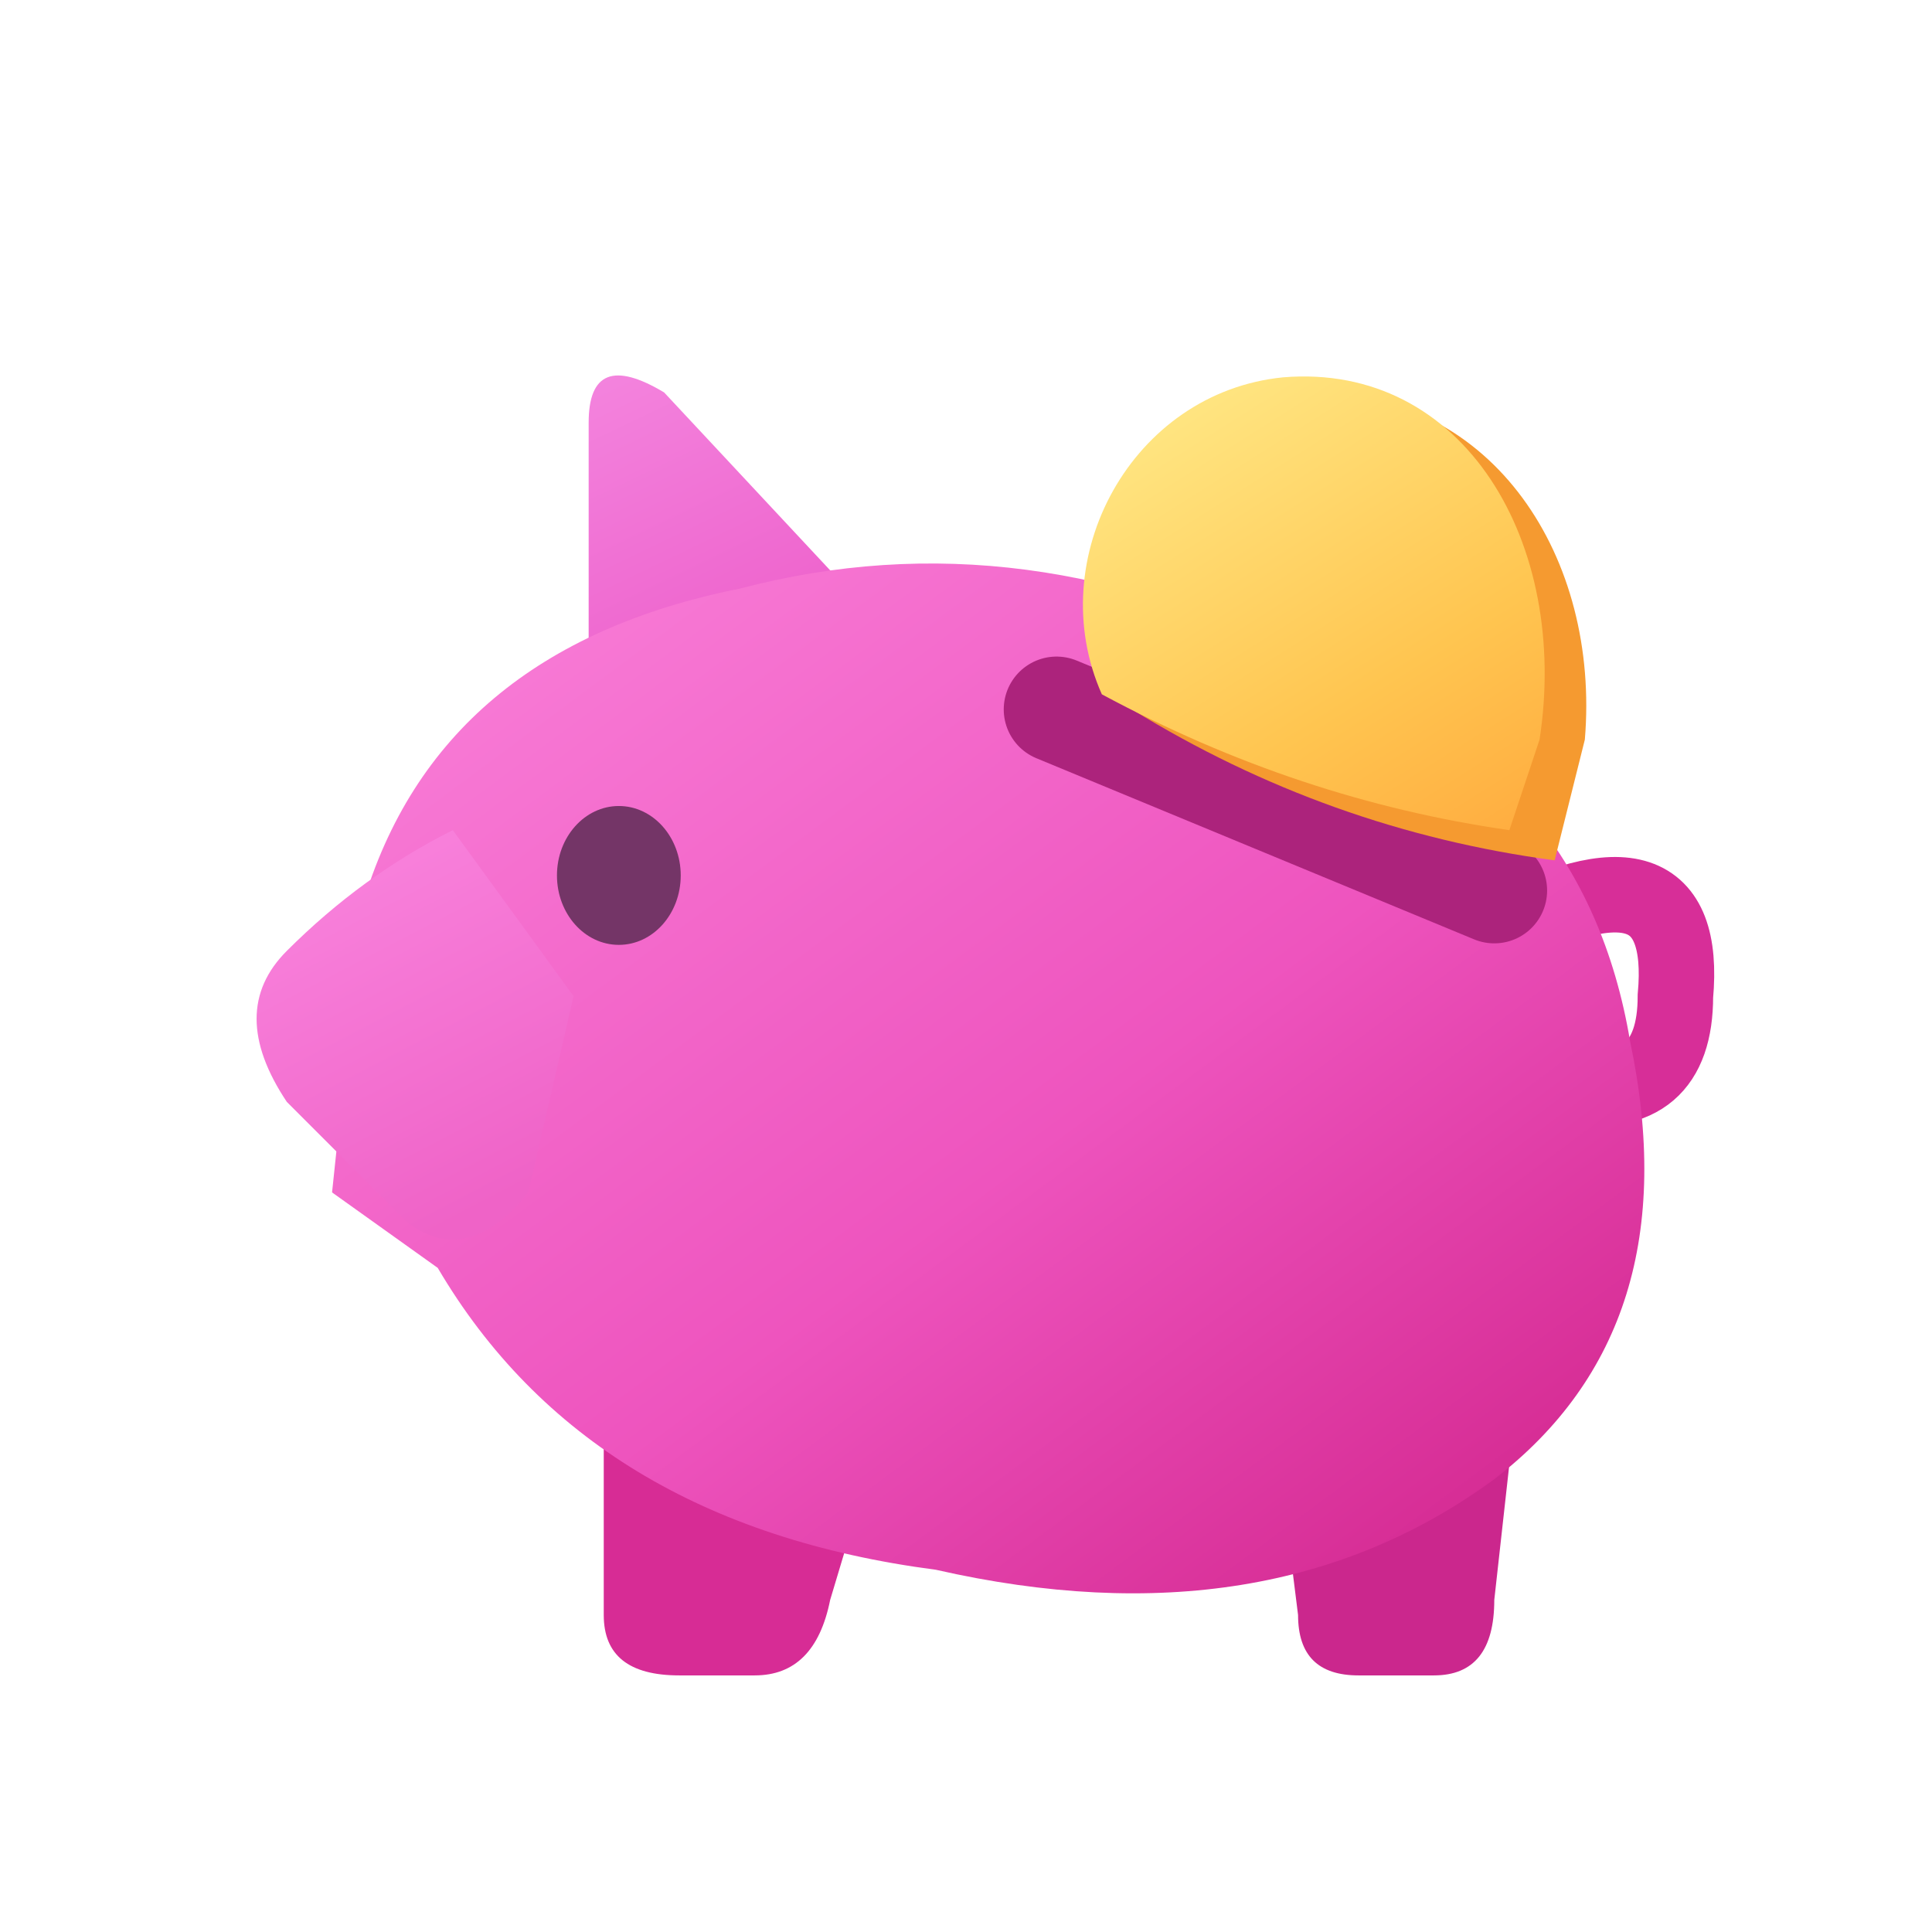
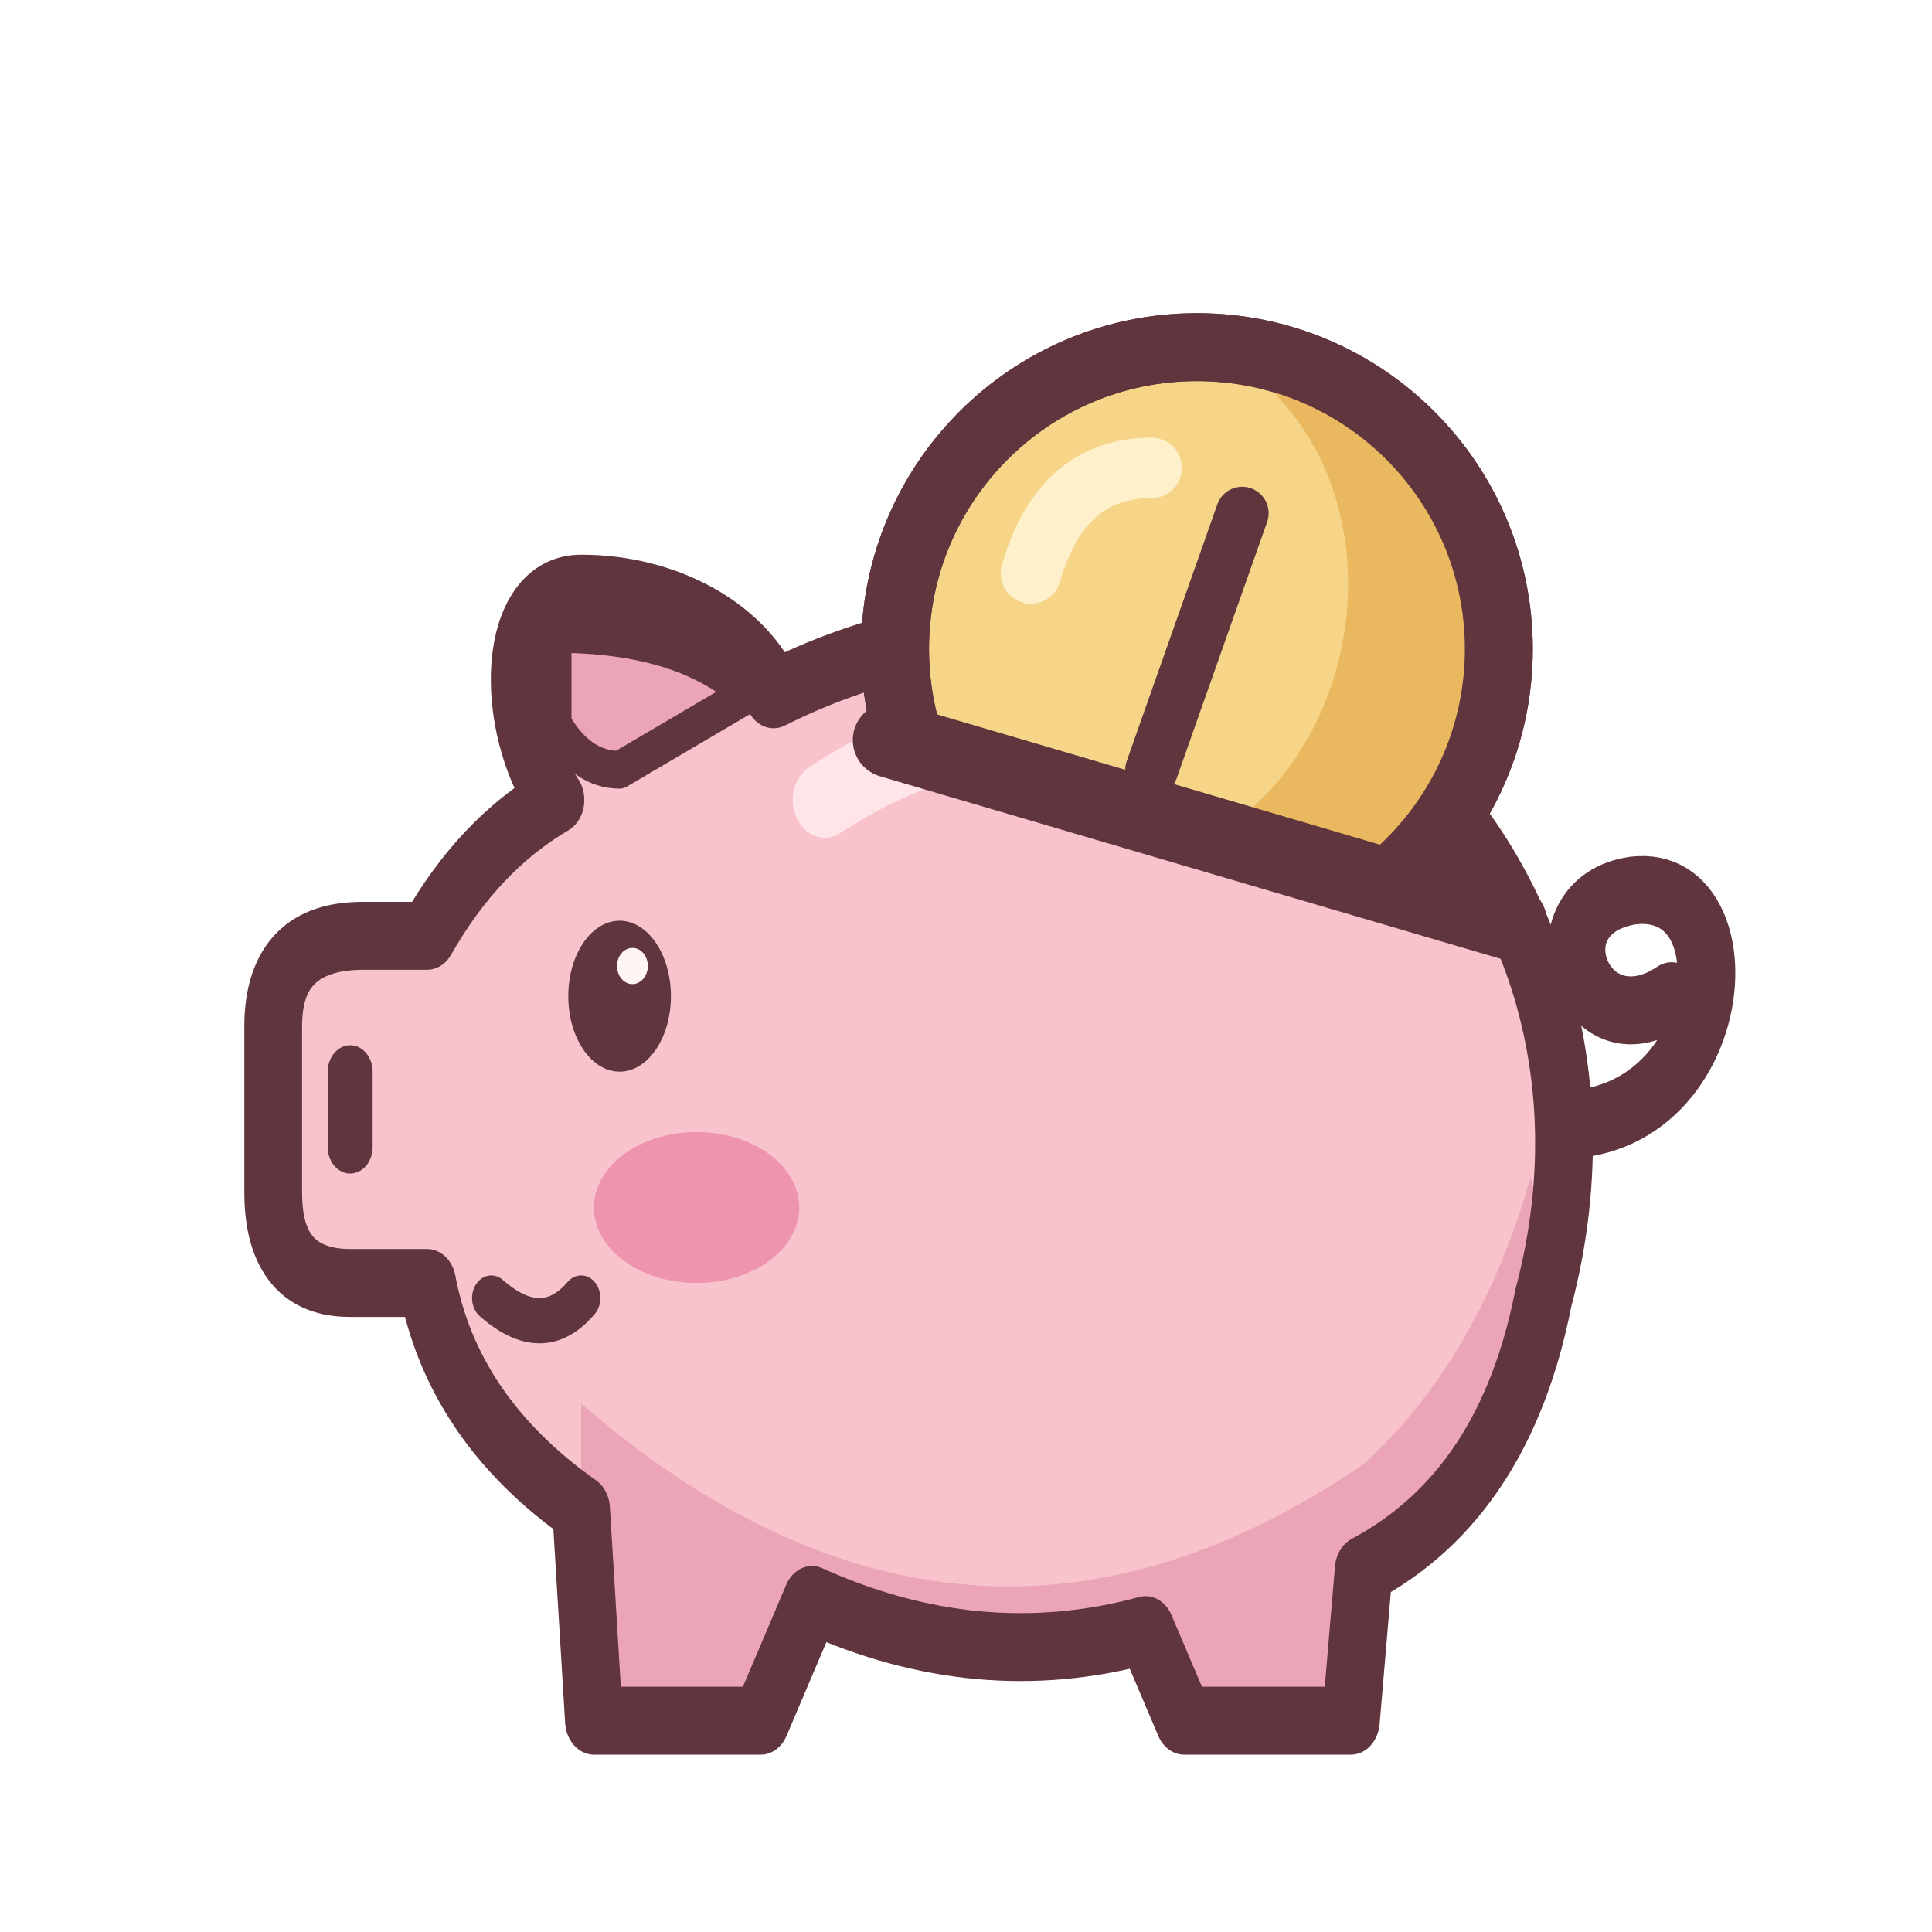
<svg xmlns="http://www.w3.org/2000/svg" width="128" height="128" viewBox="0 0 128 128" fill="none" role="img" aria-labelledby="title desc">
+   <g transform="translate(9.6 0) scale(.85 1)" stroke="#60353D" stroke-width="4.5" stroke-linecap="round" stroke-linejoin="round">
+     <path d="M106 74C123 78 126 58 116 59C108 60 112 70 119 66" />
+     <path d="M32 53C28 48 28 39 34 39C41 39 47 42 49 46C63 40 80 40 93 47C107 55 114 70 109 86Q106 99 95 104L94 114H81L78 108Q65 111 52 106L48 114H35L34 100Q24 94 22 85H16Q10 85 10 79V68Q10 62 17 62H22Q26 56 32 53Z" fill="#F8C3CC" stroke="none" />
+     <path d="M32 42Q42 42 47 46L37 51Q34 51 32 48Z" fill="#ECA5B7" stroke-width="2.5" />
+     <path d="M34 93Q64 115 95 97Q104 90 108 78Q114 96 95 104L94 114H81L78 108Q65 111 52 106L48 114H35L34 100Z" fill="#ECA5B7" stroke="none" />
+     <path d="M32 53C28 48 28 39 34 39C41 39 47 42 49 46C63 40 80 40 93 47C107 55 114 70 109 86Q106 99 95 104L94 114H81L78 108Q65 111 52 106L48 114H35L34 100Q24 94 22 85H16Q10 85 10 79V68Q10 62 17 62H22Q26 56 32 53Z" />
+     <path d="M16 71V76" stroke-width="3.5" />
+     <ellipse cx="37" cy="66" rx="4" ry="5" fill="#60353D" stroke="none" />
+     <circle cx="38" cy="64" r="1.2" fill="#FFF5F3" stroke="none" />
+     <ellipse cx="43" cy="80" rx="8" ry="5" fill="#EF94AF" stroke="none" />
+     <path d="M27 86Q31 89 34 86" stroke-width="3" />
+     <path d="M53 53Q62 48 69 49" stroke="#FFE5E8" stroke-width="5" />
+   </g>
  <defs>
-     <linearGradient id="body" x1="40" y1="41" x2="89" y2="107" gradientUnits="userSpaceOnUse">
-       <stop stop-color="#F778D4" />
-       <stop offset=".55" stop-color="#EE54BE" />
-       <stop offset="1" stop-color="#D62C94" />
-     </linearGradient>
-     <linearGradient id="ear" x1="38" y1="24" x2="50" y2="49" gradientUnits="userSpaceOnUse">
-       <stop stop-color="#F486DF" />
-       <stop offset="1" stop-color="#EC59C7" />
-     </linearGradient>
-     <linearGradient id="gold" x1="80" y1="26" x2="104" y2="64" gradientUnits="userSpaceOnUse">
-       <stop stop-color="#FFE581" />
-       <stop offset=".5" stop-color="#FFC550" />
-       <stop offset="1" stop-color="#FF9C35" />
-     </linearGradient>
-     <linearGradient id="snout" x1="20" y1="57" x2="32" y2="80" gradientUnits="userSpaceOnUse">
-       <stop stop-color="#F983DD" />
-       <stop offset="1" stop-color="#EF63C7" />
-     </linearGradient>
+     <clipPath id="coin-slot">
+       <path d="M0 0H128V69.32L0 31.68Z" />
+     </clipPath>
  </defs>
-   <path d="M39 48L39 28Q39 23 44 26L58 41Z" fill="url(#ear)" />
-   <path d="M99 62Q112 55 111 66Q111 73 104 72" stroke="#D72E98" stroke-width="5" stroke-linecap="round" />
-   <path d="M40 89L40 107Q40 111 45 111H50Q54 111 55 106L58 96Z" fill="#D72C95" />
-   <path d="M84 91L86 107Q86 111 90 111H95Q99 111 99 106L101 88Z" fill="#CB278D" />
-   <path d="M24 60Q29 43 49 39Q68 34 87 44Q105 51 108 69Q112 88 99 98Q84 109 62 104Q39 101 29 84L22 79Z" fill="url(#body)" />
-   <path d="M30 55Q24 58 19 63Q15 67 19 73L27 81Q31 84 35 79L38 66Z" fill="url(#snout)" />
-   <ellipse cx="41" cy="58" rx="4.1" ry="4.6" fill="#743567" />
-   <path d="M70 47L99 59" stroke="#AC237C" stroke-width="7" stroke-linecap="round" />
-   <path d="M75 47C70 36 76 26 87 26C99 26 106 37 105 49L103 57Q88 55 75 47Z" fill="#F59A30" />
-   <path d="M73 46C69 37 75 26 85 25C97 24 104 36 102 49L100 55Q86 53 73 46Z" fill="url(#gold)" />
+   <g clip-path="url(#coin-slot)">
+     <g transform="translate(-7.7 9)" stroke="#60353D" stroke-width="4.5" stroke-linecap="round" stroke-linejoin="round">
+       <circle cx="87" cy="34" r="20" fill="#F6D588" />
+       <path d="M91 16C109 20 111 45 93 53Q82 57 73 48C95 54 104 27 91 16Z" fill="#E9B85F" stroke="none" />
+       <circle cx="87" cy="34" r="20" fill="none" />
+       <path d="M76 29Q78 22 84 22" stroke="#FFF0CC" stroke-width="4" />
+       <path d="M90 25L84 42" stroke-width="3.5" />
+     </g>
+   </g>
+   <path d="M59 49.03L100 61.09" stroke="#60353D" stroke-width="5" stroke-linecap="round" />
</svg>
